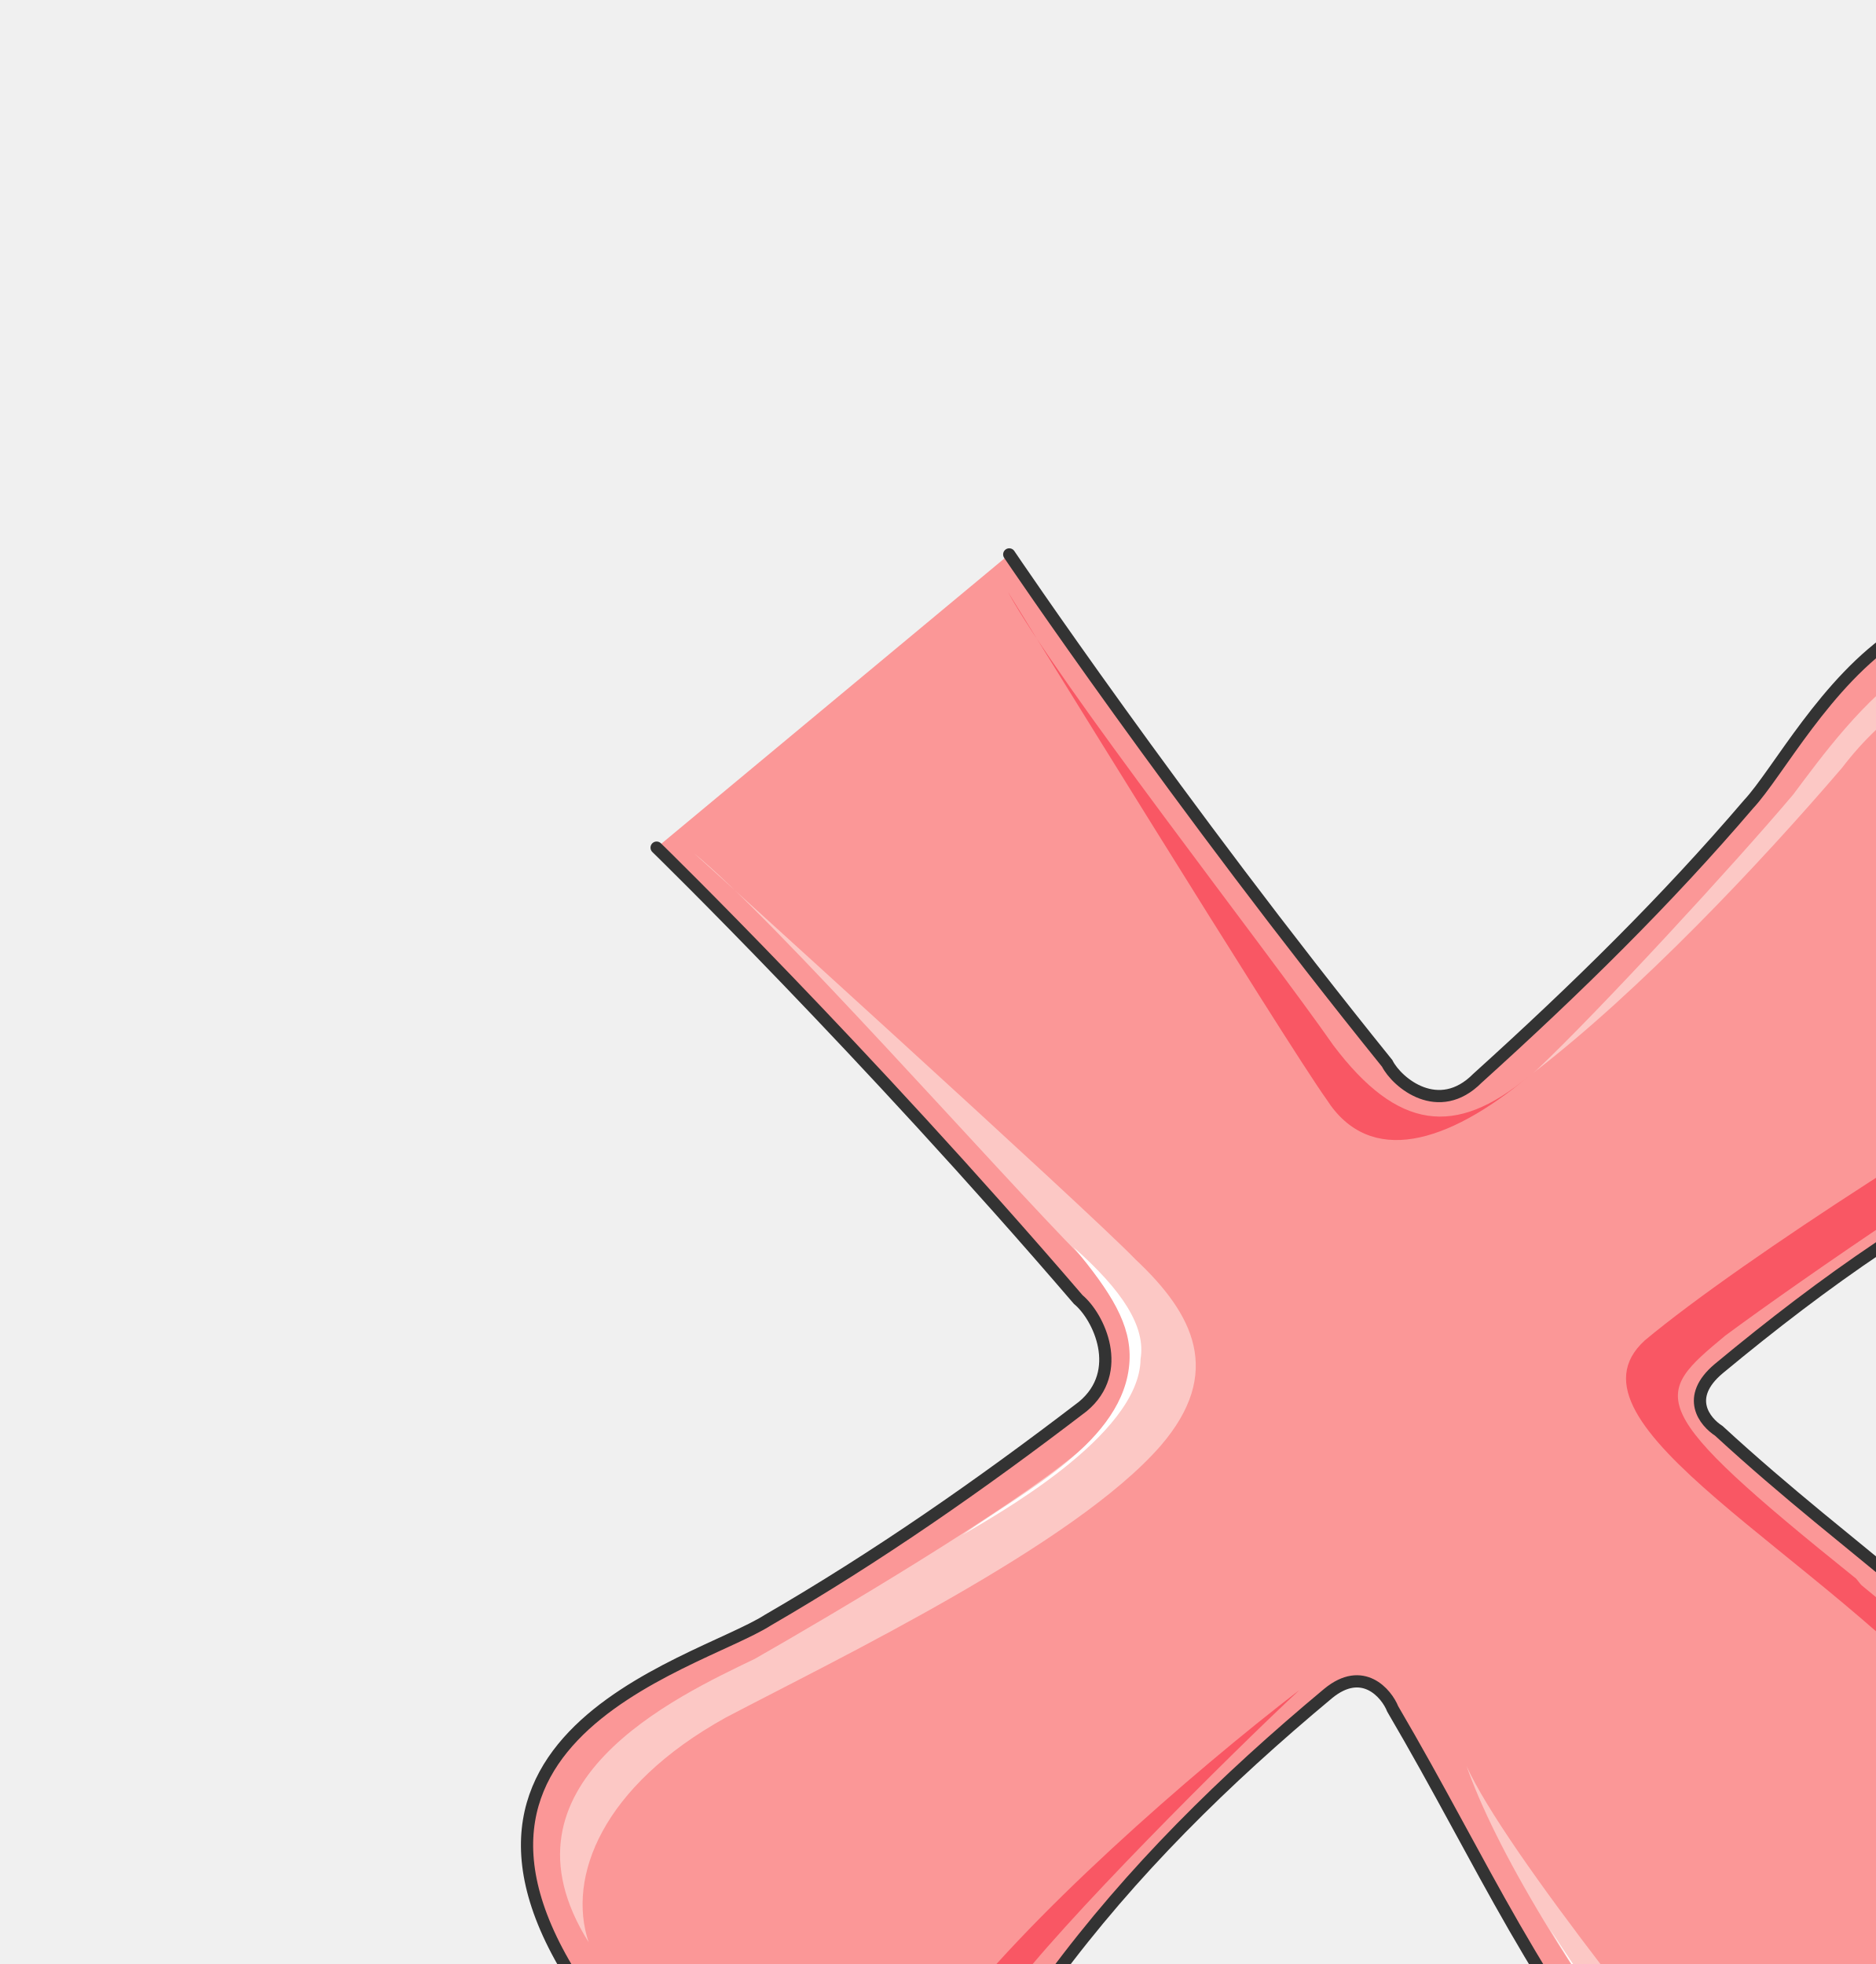
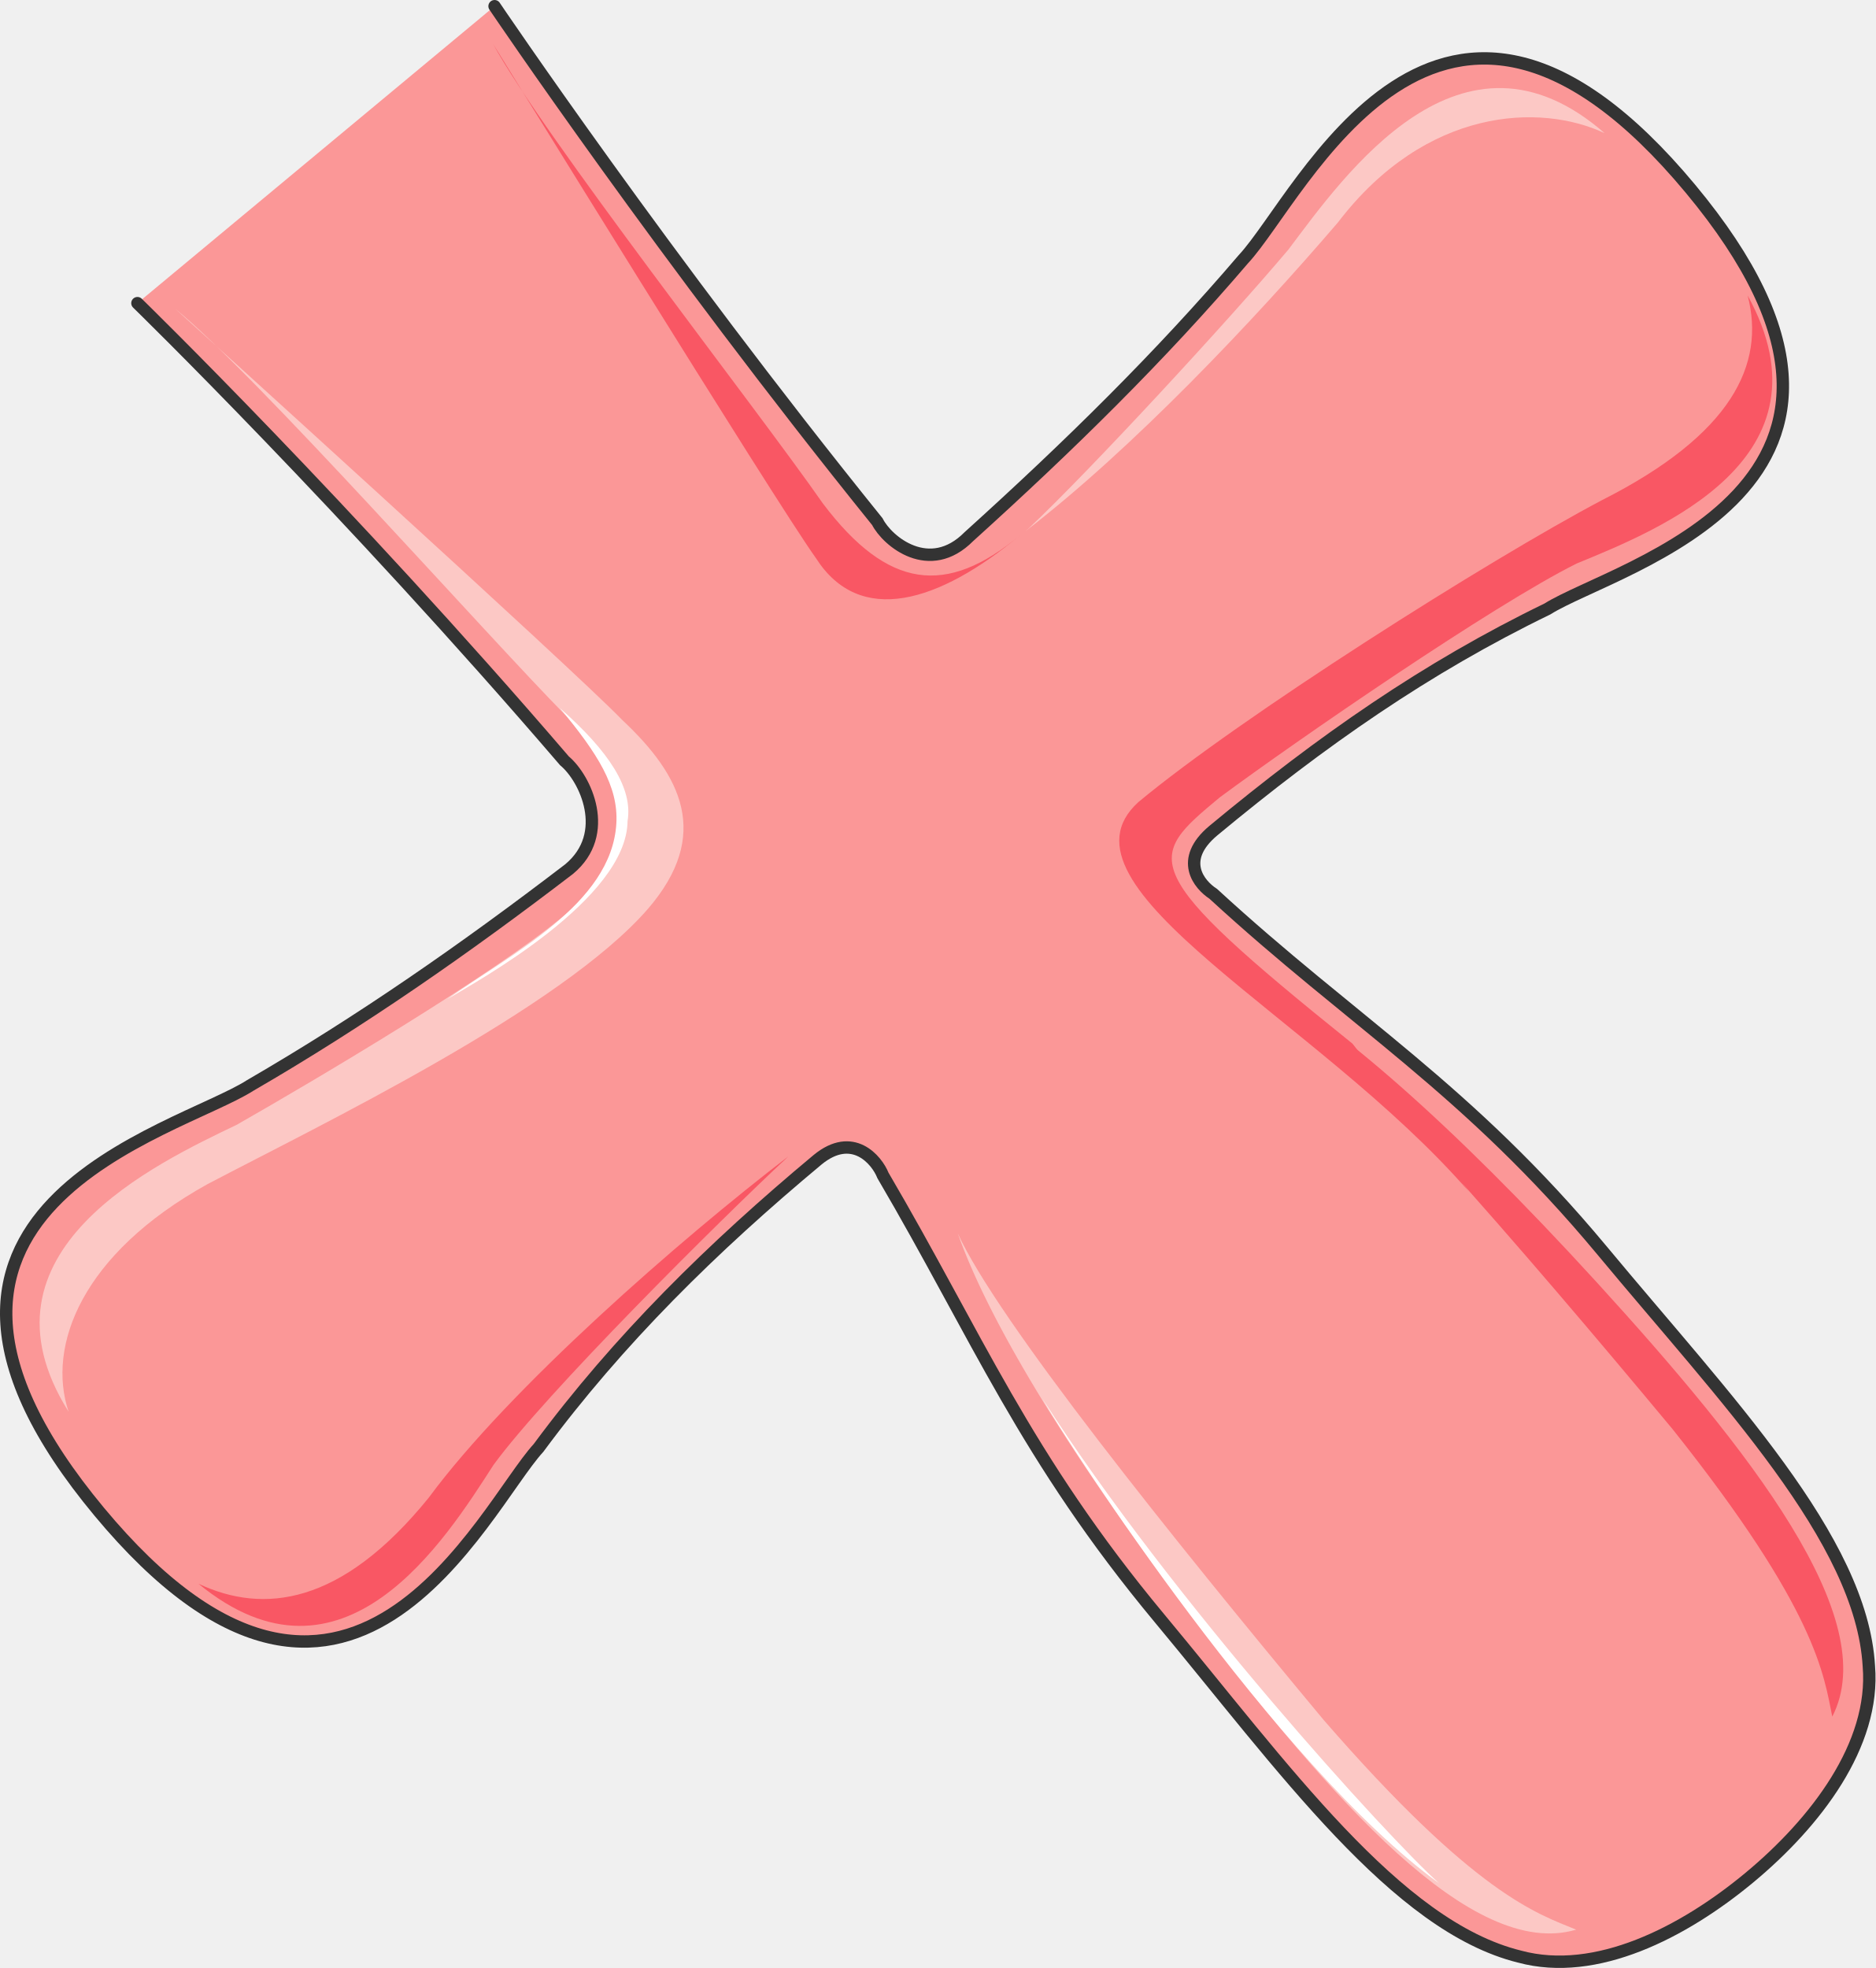
- <svg xmlns="http://www.w3.org/2000/svg" version="1.0" viewBox="0 0 128.769 134.816">
-   <defs>
+ <svg xmlns="http://www.w3.org/2000/svg" version="1.0" viewBox="0 0 127.116 133.39" id="svg21" width="127.116" height="133.39">
+   <defs id="defs5">
    <clipPath clipPathUnits="userSpaceOnUse" id="a">
-       <path d="M35.019 36.938H163.58v134.878H35.019z" />
+       <path d="M 35.019,36.938 H 163.58 V 171.816 H 35.019 Z" id="path2" />
    </clipPath>
  </defs>
-   <path clip-path="url(#a)" d="M120.027 55.207c-5.636 6.596-11.753 12.612-18.608 18.808-2.659 2.679-5.517.32-6.197-1.02-14.451-17.908-25.944-34.938-25.944-34.938L45.073 58.185s14.191 13.831 28.942 31.02c1.42 1.18 3.198 4.938.32 7.336-7.076 5.417-14.111 10.314-21.627 14.672-4.937 3.158-27.263 8.415-10.214 28.902 16.83 20.228 26.024-.26 29.762-4.337 5.437-7.356 11.813-13.612 18.909-19.528 2.378-1.96 4.017 0 4.437 1.059 6.376 10.873 9.634 19.068 18.749 30.022 8.395 10.094 16.03 20.867 24.405 22.926 5.177 1.399 11.093-1.64 15.57-5.357 4.478-3.718 8.535-8.994 8.096-14.331-.5-8.615-9.695-18.07-18.09-28.183-9.114-10.954-16.85-15.43-26.344-24.166-.959-.62-2.358-2.298 0-4.277 7.376-6.116 14.412-11.033 22.647-15.03 4.677-2.939 26.504-8.276 9.694-28.484-17.05-20.487-26.304.5-30.302 4.778z" fill="#fb9797" fill-rule="evenodd" fill-opacity="1" stroke="none" />
-   <path clip-path="url(#a)" d="M47.621 58.555c5.477 4.447 20.927 21.946 26.584 27.683 4.927 5.386 4.687 9.374-.31 13.532-4.727 3.937-16.65 11.003-22.086 14.101-5.397 2.598-18.25 8.545-11.403 19.448-1.49-4.457.889-10.693 9.414-15.42 7.745-4.068 23.955-11.863 29.862-18.67 4.297-4.996 2.278-9.014-1.74-12.781-3.297-3.428-30.32-27.893-30.32-27.893z" fill="#fcc8c5" fill-rule="evenodd" fill-opacity="1" stroke="none" />
-   <path d="M127.423 108.374c-14.771-11.872-13.992-12.532-8.995-16.69 5.237-3.877 18.529-13.032 24.186-15.85 5.636-2.319 17.669-7.116 11.593-18.169 1.219 4.677-1.08 9.414-9.834 13.852-7.736 4.077-24.626 14.79-31.461 20.487-6.337 5.757 12.112 14.571 22.406 26.404zM89.186 116.02c-4.757 4.437-16.44 16.06-19.978 20.907-3.298 5.127-10.194 16.1-19.998 8.055 4.398 2.069 9.684 1.48 15.61-5.836 5.437-7.376 17.04-17.51 24.366-23.126z" fill="#f95764" fill-rule="evenodd" fill-opacity="1" stroke="none" />
-   <path d="M105.486 73.445c4.228-3.987 13.572-14.121 17.6-18.898 3.797-5.047 11.712-16.36 21.426-7.885-4.367-2.049-12.112-1.75-18.069 6.046-5.636 6.576-13.901 15.34-21.217 20.957zM142.584 168.428c-7.076 2.089-16.67-8.905-25.945-21.117-9.044-11.923-14.031-20.578-15.97-26.084 2.658 5.846 14.531 20.647 24.795 32.98 10.284 11.842 14.441 13.122 17.12 14.22z" fill="#fcc8c5" fill-rule="evenodd" fill-opacity="1" stroke="none" />
-   <path d="M104.896 73.915c-5.526 4.597-10.863 6.196-13.831 1.56-2.769-3.858-21.887-34.86-21.887-34.86 3.378 6.197 17.76 24.556 22.357 31.152 4.397 5.816 8.364 6.306 13.361 2.148zM159.943 153.987c3.438-6.656-5.617-18.09-15.95-29.422-10.094-11.054-17.71-17.51-22.806-20.388 5.296 3.658 17.689 18.009 27.943 30.341 9.774 12.273 10.233 16.63 10.813 19.469z" fill="#f95764" fill-rule="evenodd" fill-opacity="1" stroke="none" />
-   <path d="M77.533 93.443c.14-2.508-1.25-4.707-3.828-7.815 3.338 2.948 4.957 5.437 4.588 7.655-.05 5.297-10.134 10.824-12.213 12.073 4.177-2.998 11.143-6.406 11.453-11.913zM106.425 132.46c1.83 3.238 15.87 24.855 26.874 32.83-3.318-2.948-18.129-19.169-26.874-32.83z" fill="#fff" fill-rule="evenodd" fill-opacity="1" stroke="none" />
-   <path clip-path="url(#a)" d="M45.073 58.185s14.191 13.831 28.942 31.02c1.42 1.18 3.198 4.938.32 7.336-7.076 5.417-14.111 10.314-21.627 14.672-4.937 3.158-27.263 8.415-10.214 28.902 16.83 20.228 26.024-.26 29.762-4.337 5.437-7.356 11.813-13.612 18.909-19.528 2.378-1.96 4.017 0 4.437 1.059 6.376 10.873 9.634 19.068 18.749 30.022 8.395 10.094 16.03 20.867 24.405 22.926 5.177 1.399 11.093-1.64 15.57-5.357 0 0 0 0 0 0 4.478-3.718 8.535-8.994 8.096-14.331-.5-8.615-9.695-18.07-18.09-28.183-9.114-10.954-16.85-15.43-26.344-24.166-.959-.62-2.358-2.298 0-4.277 7.376-6.116 14.412-11.033 22.647-15.03 4.677-2.939 26.504-8.276 9.694-28.484-17.05-20.487-26.304.5-30.302 4.778-5.636 6.596-11.753 12.612-18.608 18.808-2.659 2.679-5.517.32-6.197-1.02-14.451-17.908-25.944-34.938-25.944-34.938" fill="none" stroke="#333" stroke-width=".839px" stroke-linecap="round" stroke-linejoin="miter" stroke-miterlimit="8" stroke-dasharray="none" stroke-opacity="1" />
+   <path clip-path="url(#a)" d="m 120.027,55.207 c -5.636,6.596 -11.753,12.612 -18.608,18.808 -2.659,2.679 -5.517,0.32 -6.197,-1.02 C 80.771,55.087 69.278,38.057 69.278,38.057 L 45.073,58.185 c 0,0 14.191,13.831 28.942,31.02 1.42,1.18 3.198,4.938 0.32,7.336 -7.076,5.417 -14.111,10.314 -21.627,14.672 -4.937,3.158 -27.263,8.415 -10.214,28.902 16.83,20.228 26.024,-0.26 29.762,-4.337 5.437,-7.356 11.813,-13.612 18.909,-19.528 2.378,-1.96 4.017,0 4.437,1.059 6.376,10.873 9.634,19.068 18.749,30.022 8.395,10.094 16.03,20.867 24.405,22.926 5.177,1.399 11.093,-1.64 15.57,-5.357 4.478,-3.718 8.535,-8.994 8.096,-14.331 -0.5,-8.615 -9.695,-18.07 -18.09,-28.183 -9.114,-10.954 -16.85,-15.43 -26.344,-24.166 -0.959,-0.62 -2.358,-2.298 0,-4.277 7.376,-6.116 14.412,-11.033 22.647,-15.03 4.677,-2.939 26.504,-8.276 9.694,-28.484 -17.05,-20.487 -26.304,0.5 -30.302,4.778 z" fill="#fb9797" fill-rule="evenodd" fill-opacity="1" stroke="none" id="path7" transform="translate(-35.7587,-37.63725)" />
+   <path clip-path="url(#a)" d="m 47.621,58.555 c 5.477,4.447 20.927,21.946 26.584,27.683 4.927,5.386 4.687,9.374 -0.31,13.532 -4.727,3.937 -16.65,11.003 -22.086,14.101 -5.397,2.598 -18.25,8.545 -11.403,19.448 -1.49,-4.457 0.889,-10.693 9.414,-15.42 7.745,-4.068 23.955,-11.863 29.862,-18.67 4.297,-4.996 2.278,-9.014 -1.74,-12.781 C 74.645,83.02 47.622,58.555 47.622,58.555 Z" fill="#fcc8c5" fill-rule="evenodd" fill-opacity="1" stroke="none" id="path9" transform="translate(-35.7587,-37.63725)" />
+   <path d="m 91.664,70.737 c -14.771,-11.872 -13.992,-12.532 -8.995,-16.69 5.237,-3.877 18.529,-13.032 24.186,-15.85 5.636,-2.319 17.669,-7.116 11.593,-18.169 1.219,4.677 -1.08,9.414 -9.834,13.852 -7.736,4.077 -24.626,14.79 -31.461,20.487 -6.337,5.757 12.112,14.571 22.406,26.404 z m -38.237,7.646 c -4.757,4.437 -16.44,16.06 -19.978,20.907 -3.298,5.127 -10.194,16.1 -19.998,8.055 4.398,2.069 9.684,1.48 15.61,-5.836 5.437,-7.376 17.04,-17.51 24.366,-23.126 z" fill="#f95764" fill-rule="evenodd" fill-opacity="1" stroke="none" id="path11" />
+   <path d="m 69.727,35.808 c 4.228,-3.987 13.572,-14.121 17.6,-18.898 3.797,-5.047 11.712,-16.36 21.426,-7.885 -4.367,-2.049 -12.112,-1.75 -18.069,6.046 -5.636,6.576 -13.901,15.34 -21.217,20.957 z m 37.098,94.983 c -7.076,2.089 -16.67,-8.905 -25.945,-21.117 -9.044,-11.923 -14.031,-20.578 -15.97,-26.084 2.658,5.846 14.531,20.647 24.795,32.98 10.284,11.842 14.441,13.122 17.12,14.22 z" fill="#fcc8c5" fill-rule="evenodd" fill-opacity="1" stroke="none" id="path13" />
+   <path d="m 69.137,36.278 c -5.526,4.597 -10.863,6.196 -13.831,1.56 -2.769,-3.858 -21.887,-34.86 -21.887,-34.86 3.378,6.197 17.76,24.556 22.357,31.152 4.397,5.816 8.364,6.306 13.361,2.148 z m 55.047,80.072 c 3.438,-6.656 -5.617,-18.09 -15.95,-29.422 -10.094,-11.054 -17.71,-17.51 -22.806,-20.388 5.296,3.658 17.689,18.009 27.943,30.341 9.774,12.273 10.233,16.63 10.813,19.469 z" fill="#f95764" fill-rule="evenodd" fill-opacity="1" stroke="none" id="path15" />
+   <path d="m 41.774,55.806 c 0.14,-2.508 -1.25,-4.707 -3.828,-7.815 3.338,2.948 4.957,5.437 4.588,7.655 -0.05,5.297 -10.134,10.824 -12.213,12.073 4.177,-2.998 11.143,-6.406 11.453,-11.913 z m 28.892,39.017 c 1.83,3.238 15.87,24.855 26.874,32.83 -3.318,-2.948 -18.129,-19.169 -26.874,-32.83 z" fill="#ffffff" fill-rule="evenodd" fill-opacity="1" stroke="none" id="path17" />
+   <path clip-path="url(#a)" d="m 45.073,58.185 c 0,0 14.191,13.831 28.942,31.02 1.42,1.18 3.198,4.938 0.32,7.336 -7.076,5.417 -14.111,10.314 -21.627,14.672 -4.937,3.158 -27.263,8.415 -10.214,28.902 16.83,20.228 26.024,-0.26 29.762,-4.337 5.437,-7.356 11.813,-13.612 18.909,-19.528 2.378,-1.96 4.017,0 4.437,1.059 6.376,10.873 9.634,19.068 18.749,30.022 8.395,10.094 16.03,20.867 24.405,22.926 5.177,1.399 11.093,-1.64 15.57,-5.357 0,0 0,0 0,0 4.478,-3.718 8.535,-8.994 8.096,-14.331 -0.5,-8.615 -9.695,-18.07 -18.09,-28.183 -9.114,-10.954 -16.85,-15.43 -26.344,-24.166 -0.959,-0.62 -2.358,-2.298 0,-4.277 7.376,-6.116 14.412,-11.033 22.647,-15.03 4.677,-2.939 26.504,-8.276 9.694,-28.484 -17.05,-20.487 -26.304,0.5 -30.302,4.778 -5.636,6.596 -11.753,12.612 -18.608,18.808 -2.659,2.679 -5.517,0.32 -6.197,-1.02 C 80.771,55.087 69.278,38.057 69.278,38.057" fill="none" stroke="#333333" stroke-width="0.839px" stroke-linecap="round" stroke-linejoin="miter" stroke-miterlimit="8" stroke-dasharray="none" stroke-opacity="1" id="path19" transform="translate(-35.7587,-37.63725)" />
</svg>
